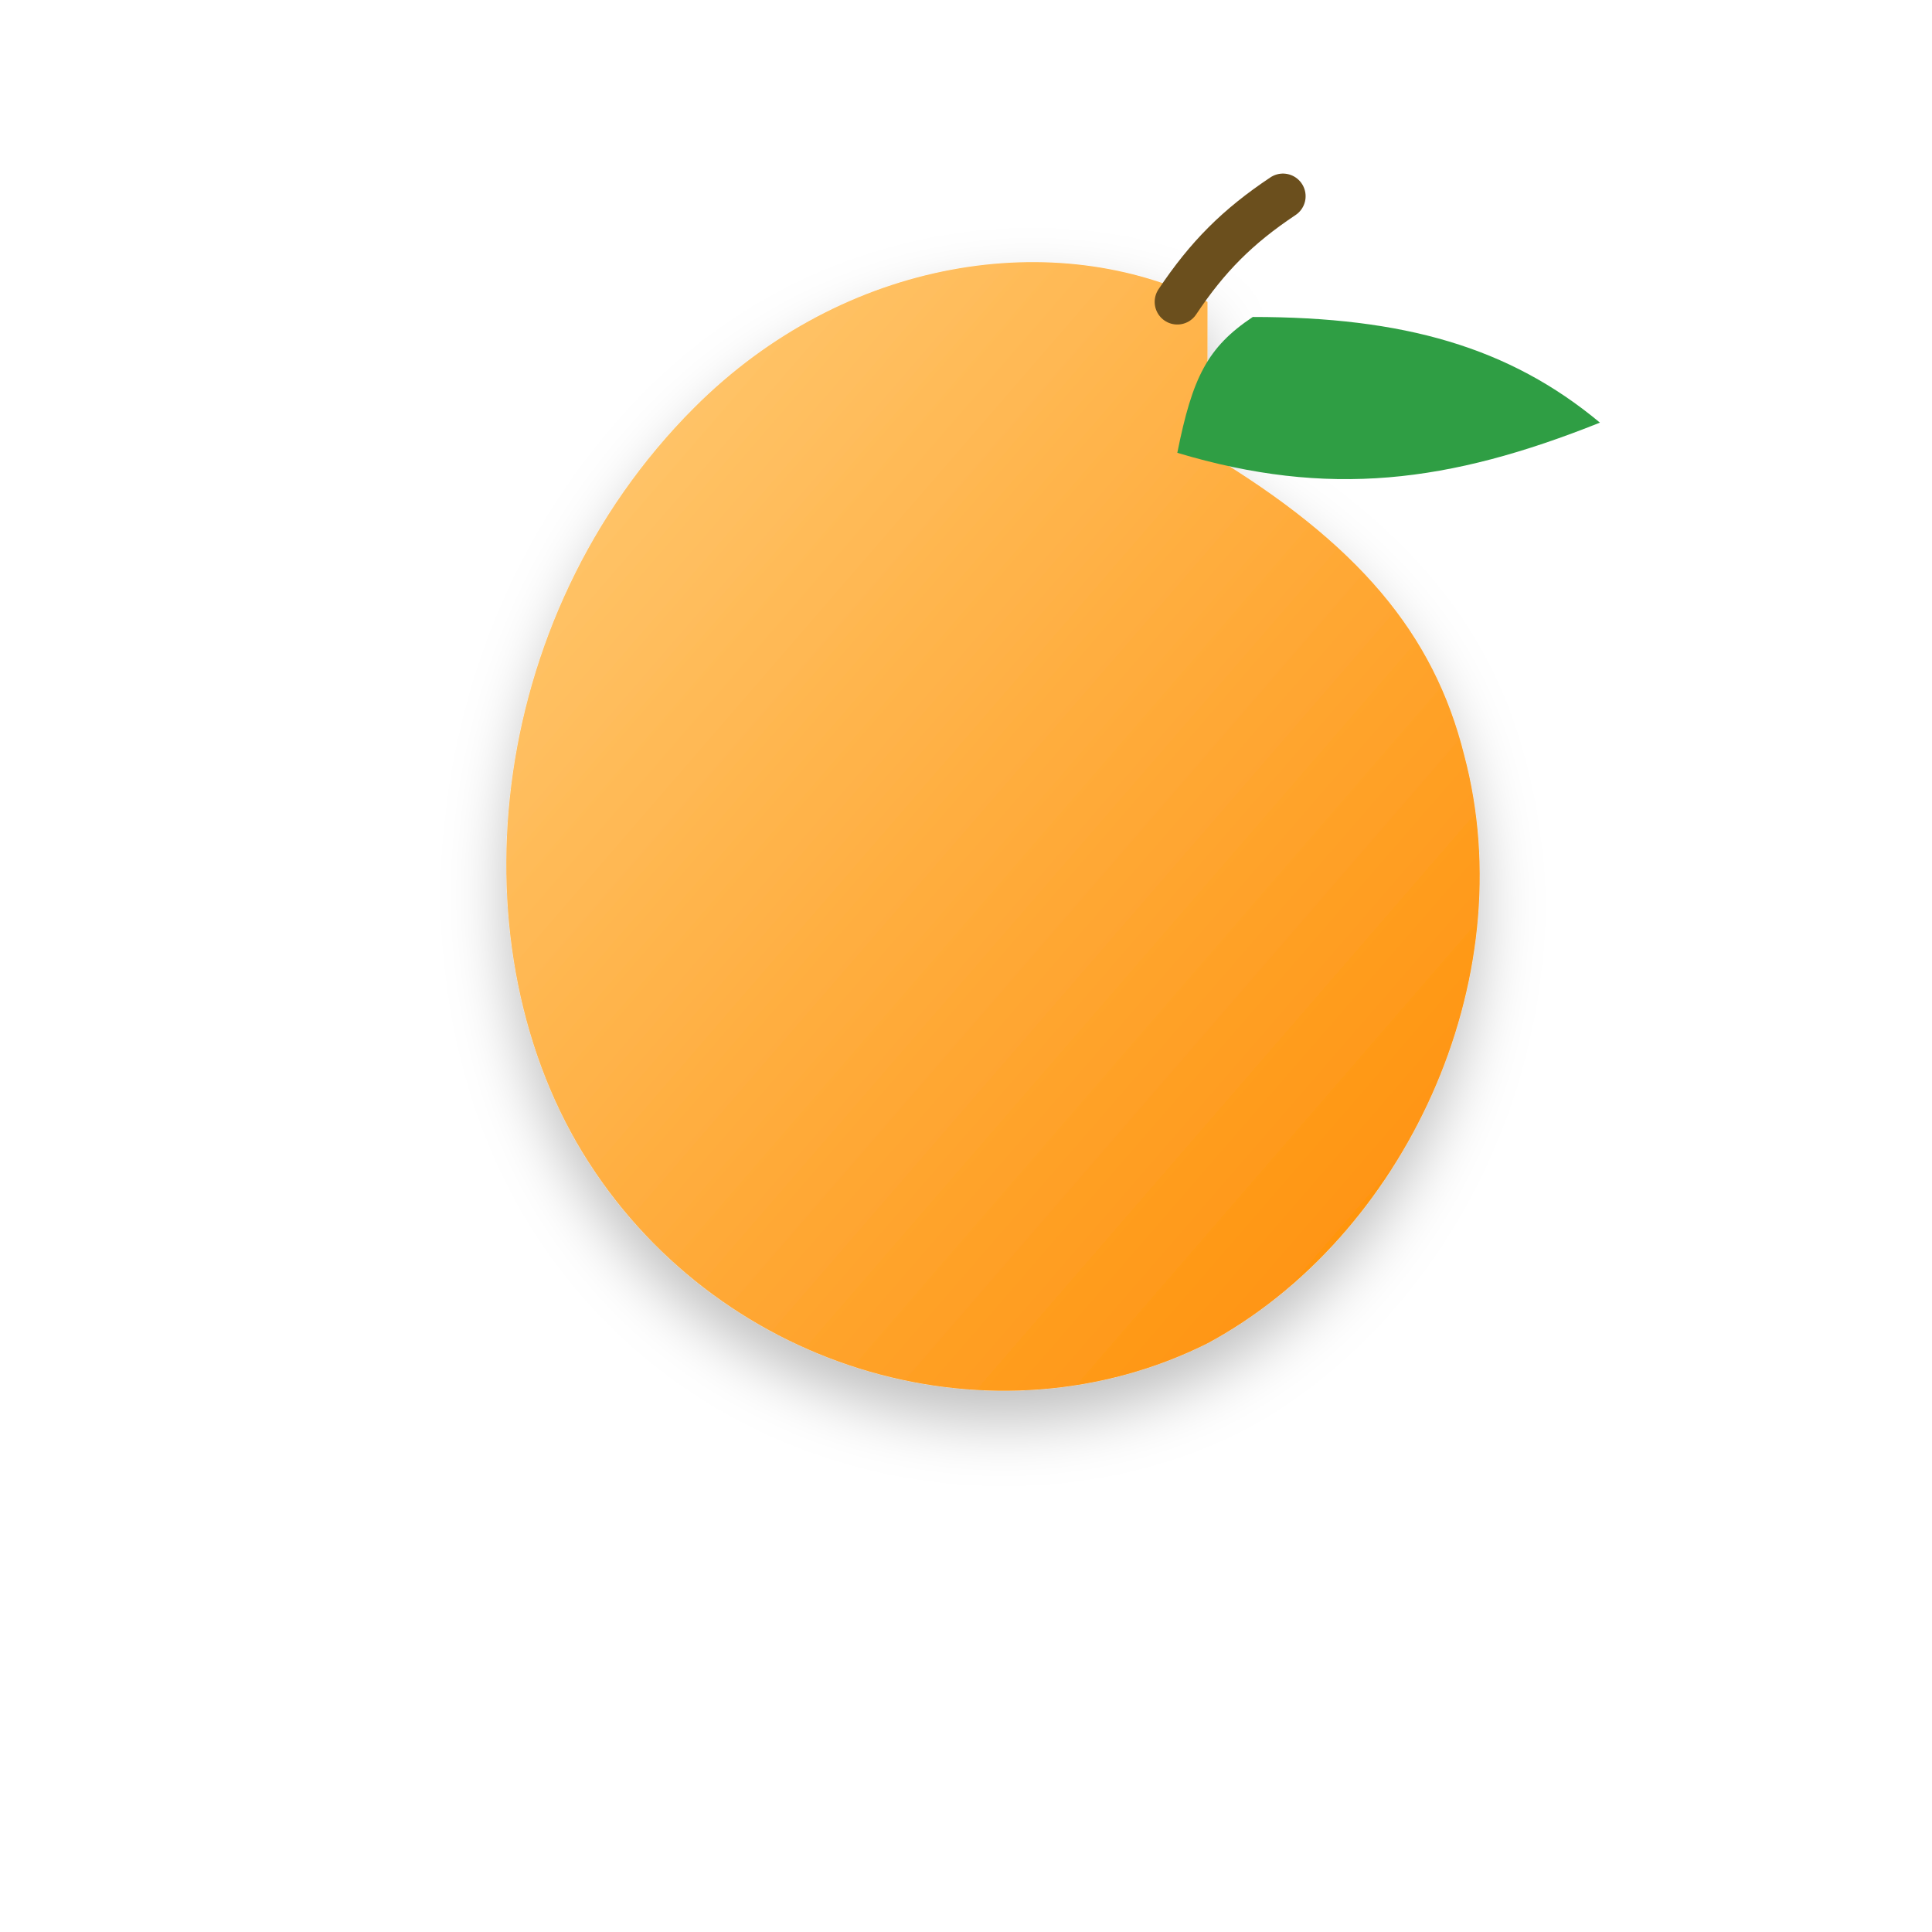
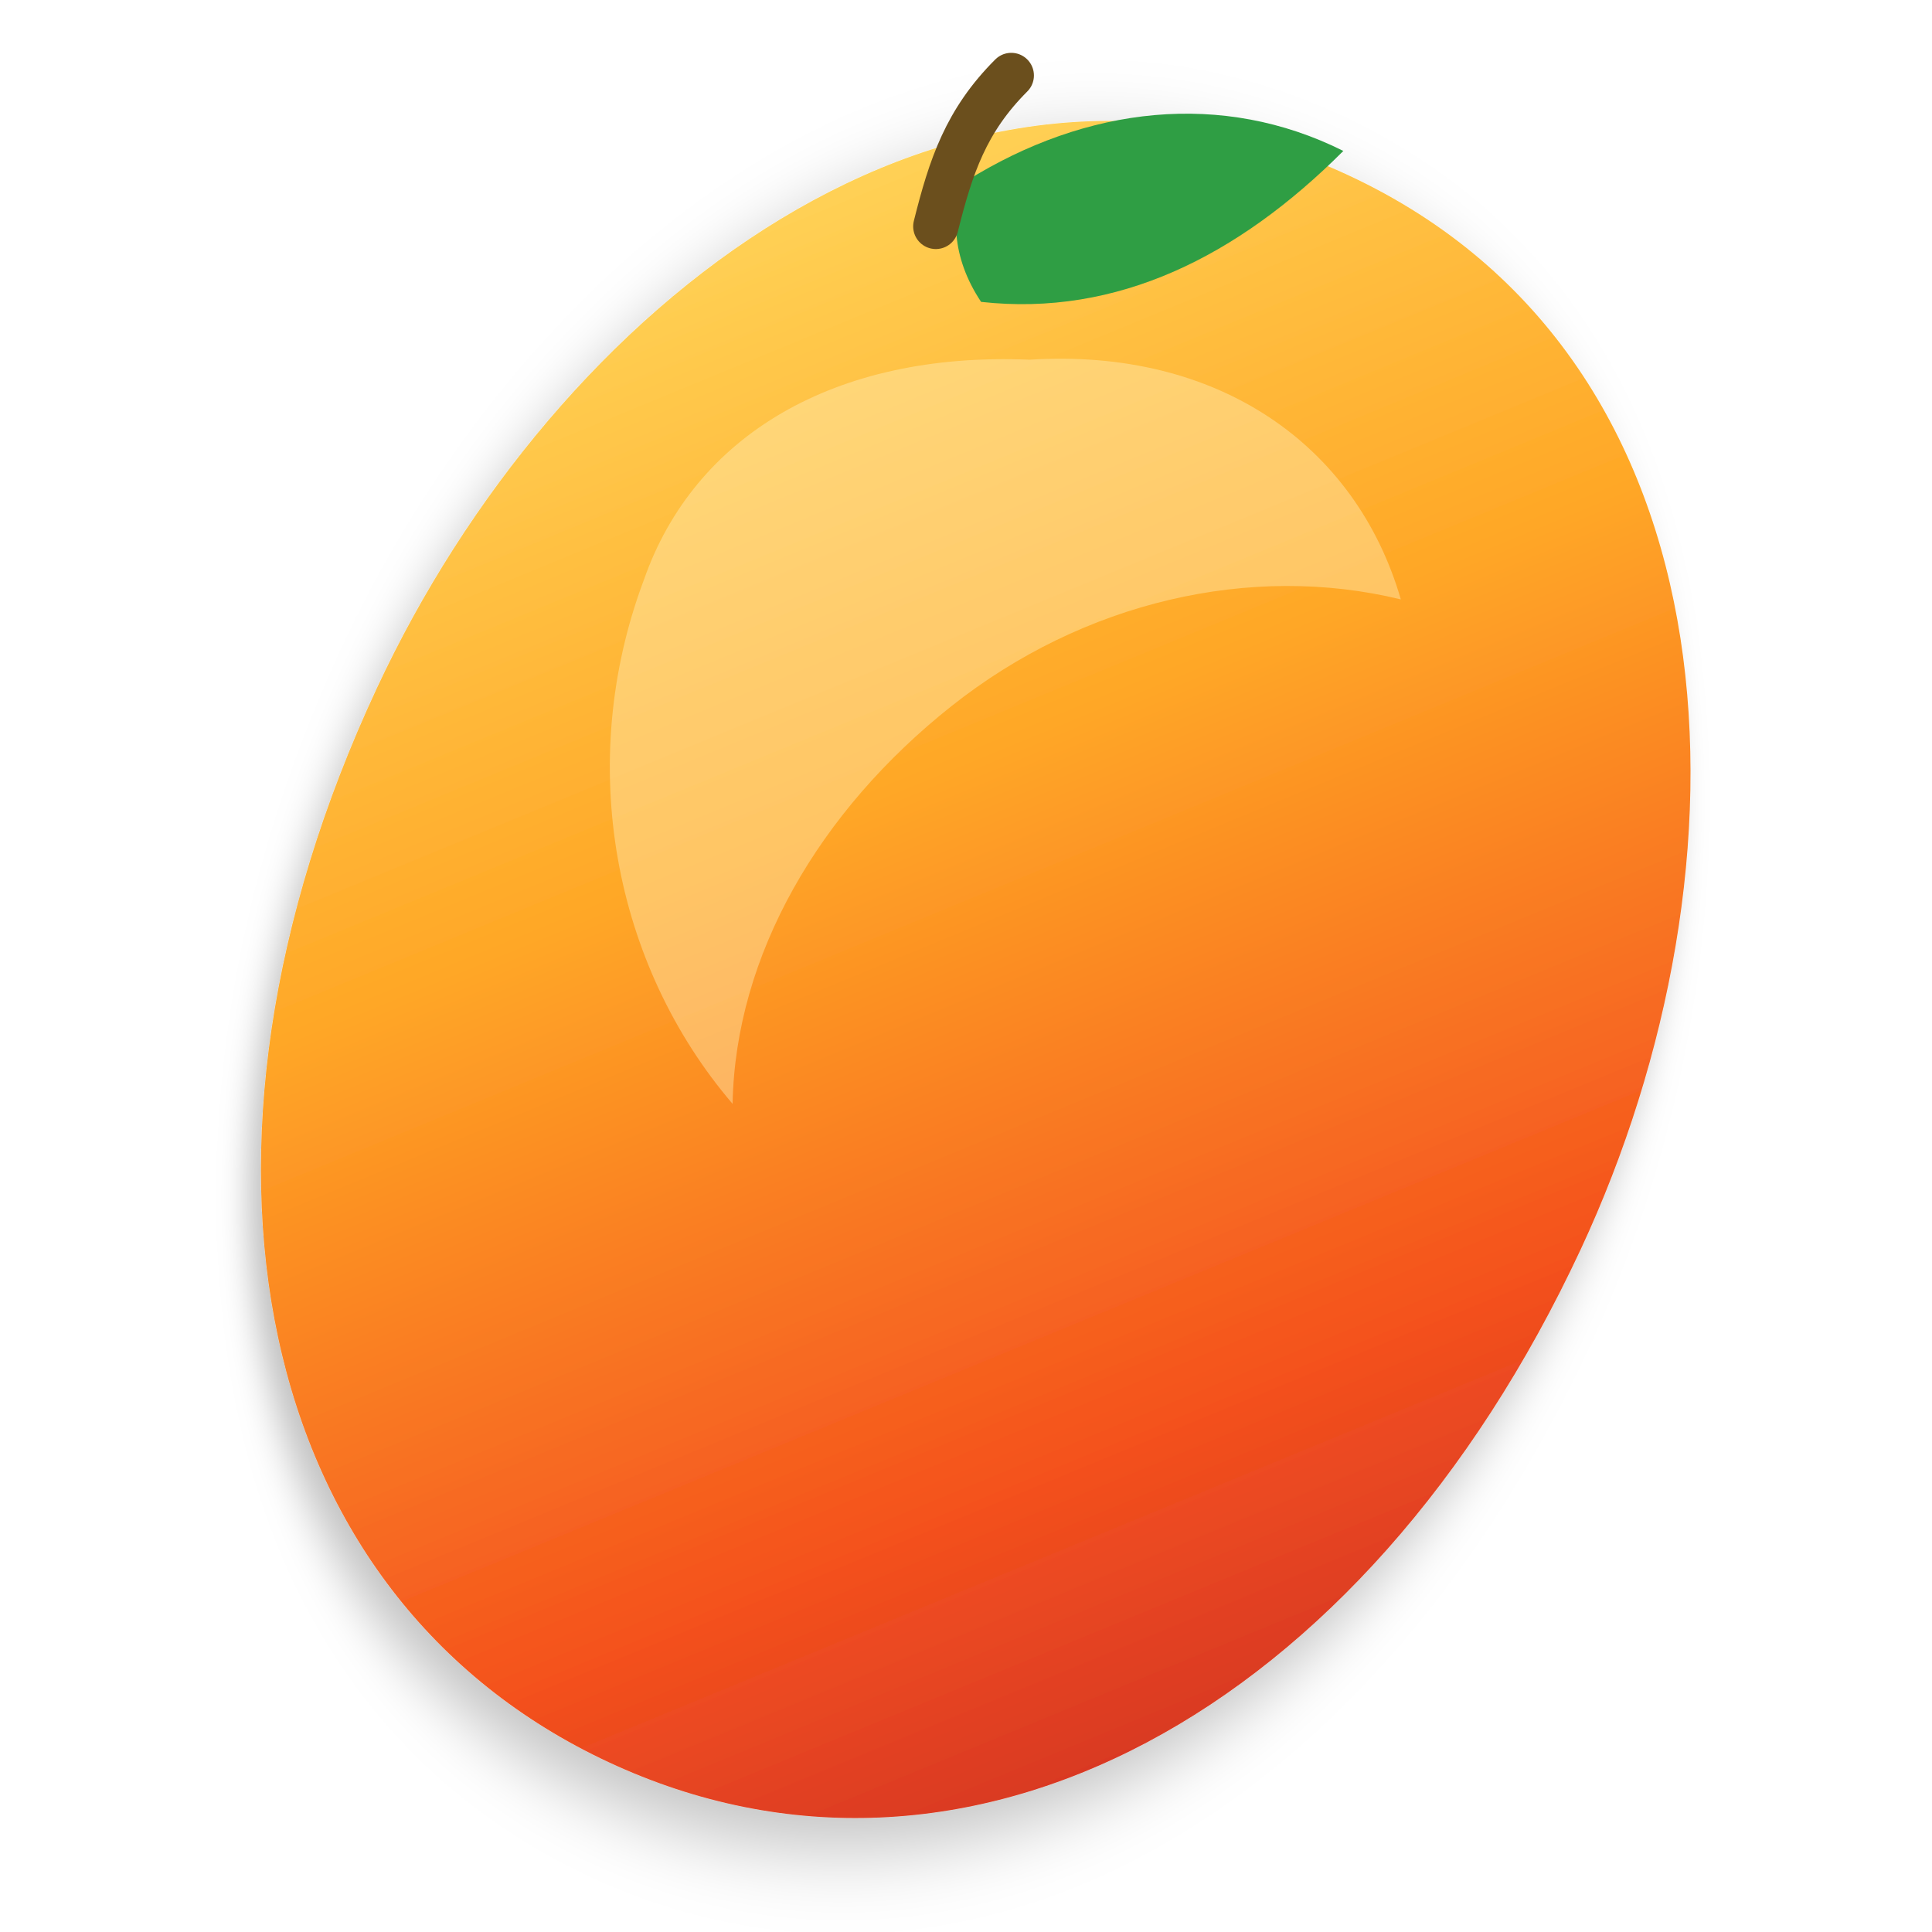
<svg xmlns="http://www.w3.org/2000/svg" width="512" height="512" viewBox="0 0 128 128">
  <defs>
-     <linearGradient id="g" x1="0" y1="0" x2="1" y2="1">
-       <stop offset="0%" stop-color="#FFCD7A" />
-       <stop offset="100%" stop-color="#FF8C00" />
+     <linearGradient id="g" x1="0.1" y1="0" x2="0.9" y2="1">
+       <stop offset="0%" stop-color="#FFE066" />
+       <stop offset="40%" stop-color="#FFA726" />
+       <stop offset="75%" stop-color="#F4511E" />
+       <stop offset="100%" stop-color="#C62828" />
    </linearGradient>
    <filter id="s" x="-20%" y="-20%" width="140%" height="140%">
      <feDropShadow dx="0" dy="2" stdDeviation="2" flood-color="rgba(0,0,0,0.25)" />
    </filter>
  </defs>
-   <g filter="url(#s)">
-     <path d="M80 20c-10-5-24-3-34 7-14 14-16 36-7 50 9 14 27 19 41 12 13-7 21-24 17-39-2-8-7-14-17-20z" fill="url(#g)" />
+   <g transform="rotate(25 64 66)" filter="url(#s)">
+     <path d="M64 6              C93 6 108 36 108 64              C108 98 90 122 64 122              C38 122 20 98 20 64              C20 36 35 6 64 6 Z" fill="url(#g)" />
  </g>
-   <path d="M83 21c10 0 17 2 23 7-10 4-18 5-28 2 1-5 2-7 5-9z" fill="#2F9E44" />
-   <path d="M78 20c2-3 4-5 7-7" stroke="#6B4F1D" stroke-width="3" stroke-linecap="round" />
+   <g transform="rotate(25 64 66)">
+     <path d="M50 26c11-6 22-4 29 4-10 2-19 9-24 19-5 10-6 21-2 30-11-5-19-16-20-29-1-10 5-19 17-24z" fill="#FFF3C4" opacity="0.4" />
+   </g>
+   <path d="M64 12c8-5 17-6 25-2-7 7-15 11-24 10-2-3-2-6-1-8z" fill="#2F9E44" />
+   <path d="M62 15c1-4 2-7 5-10" stroke="#6B4F1D" stroke-width="3" stroke-linecap="round" />
</svg>
